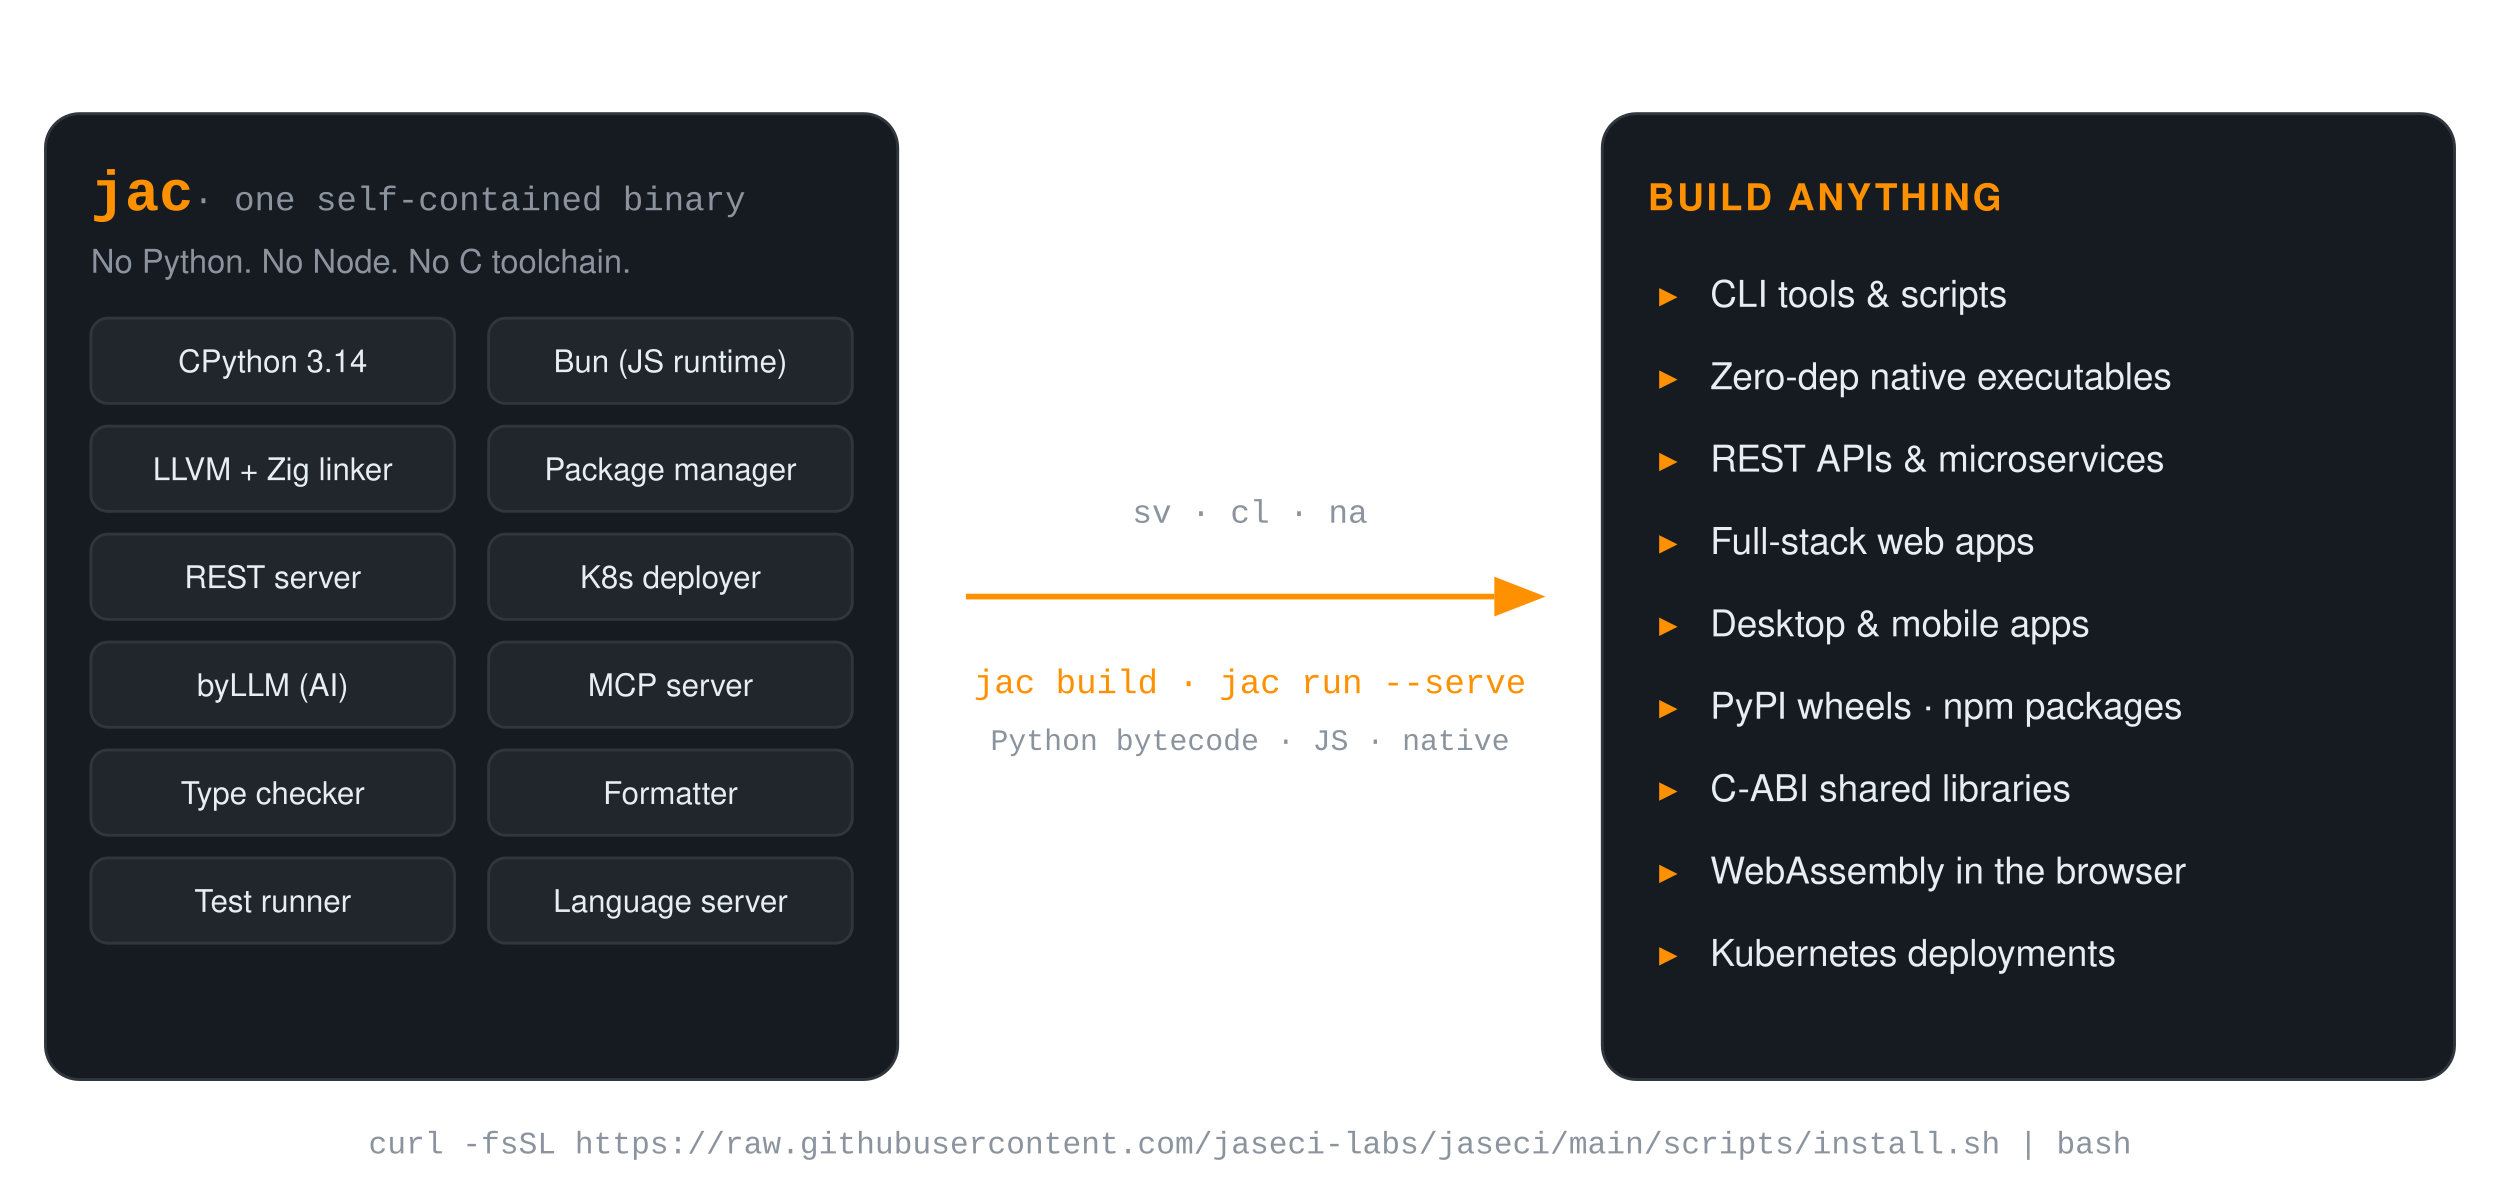
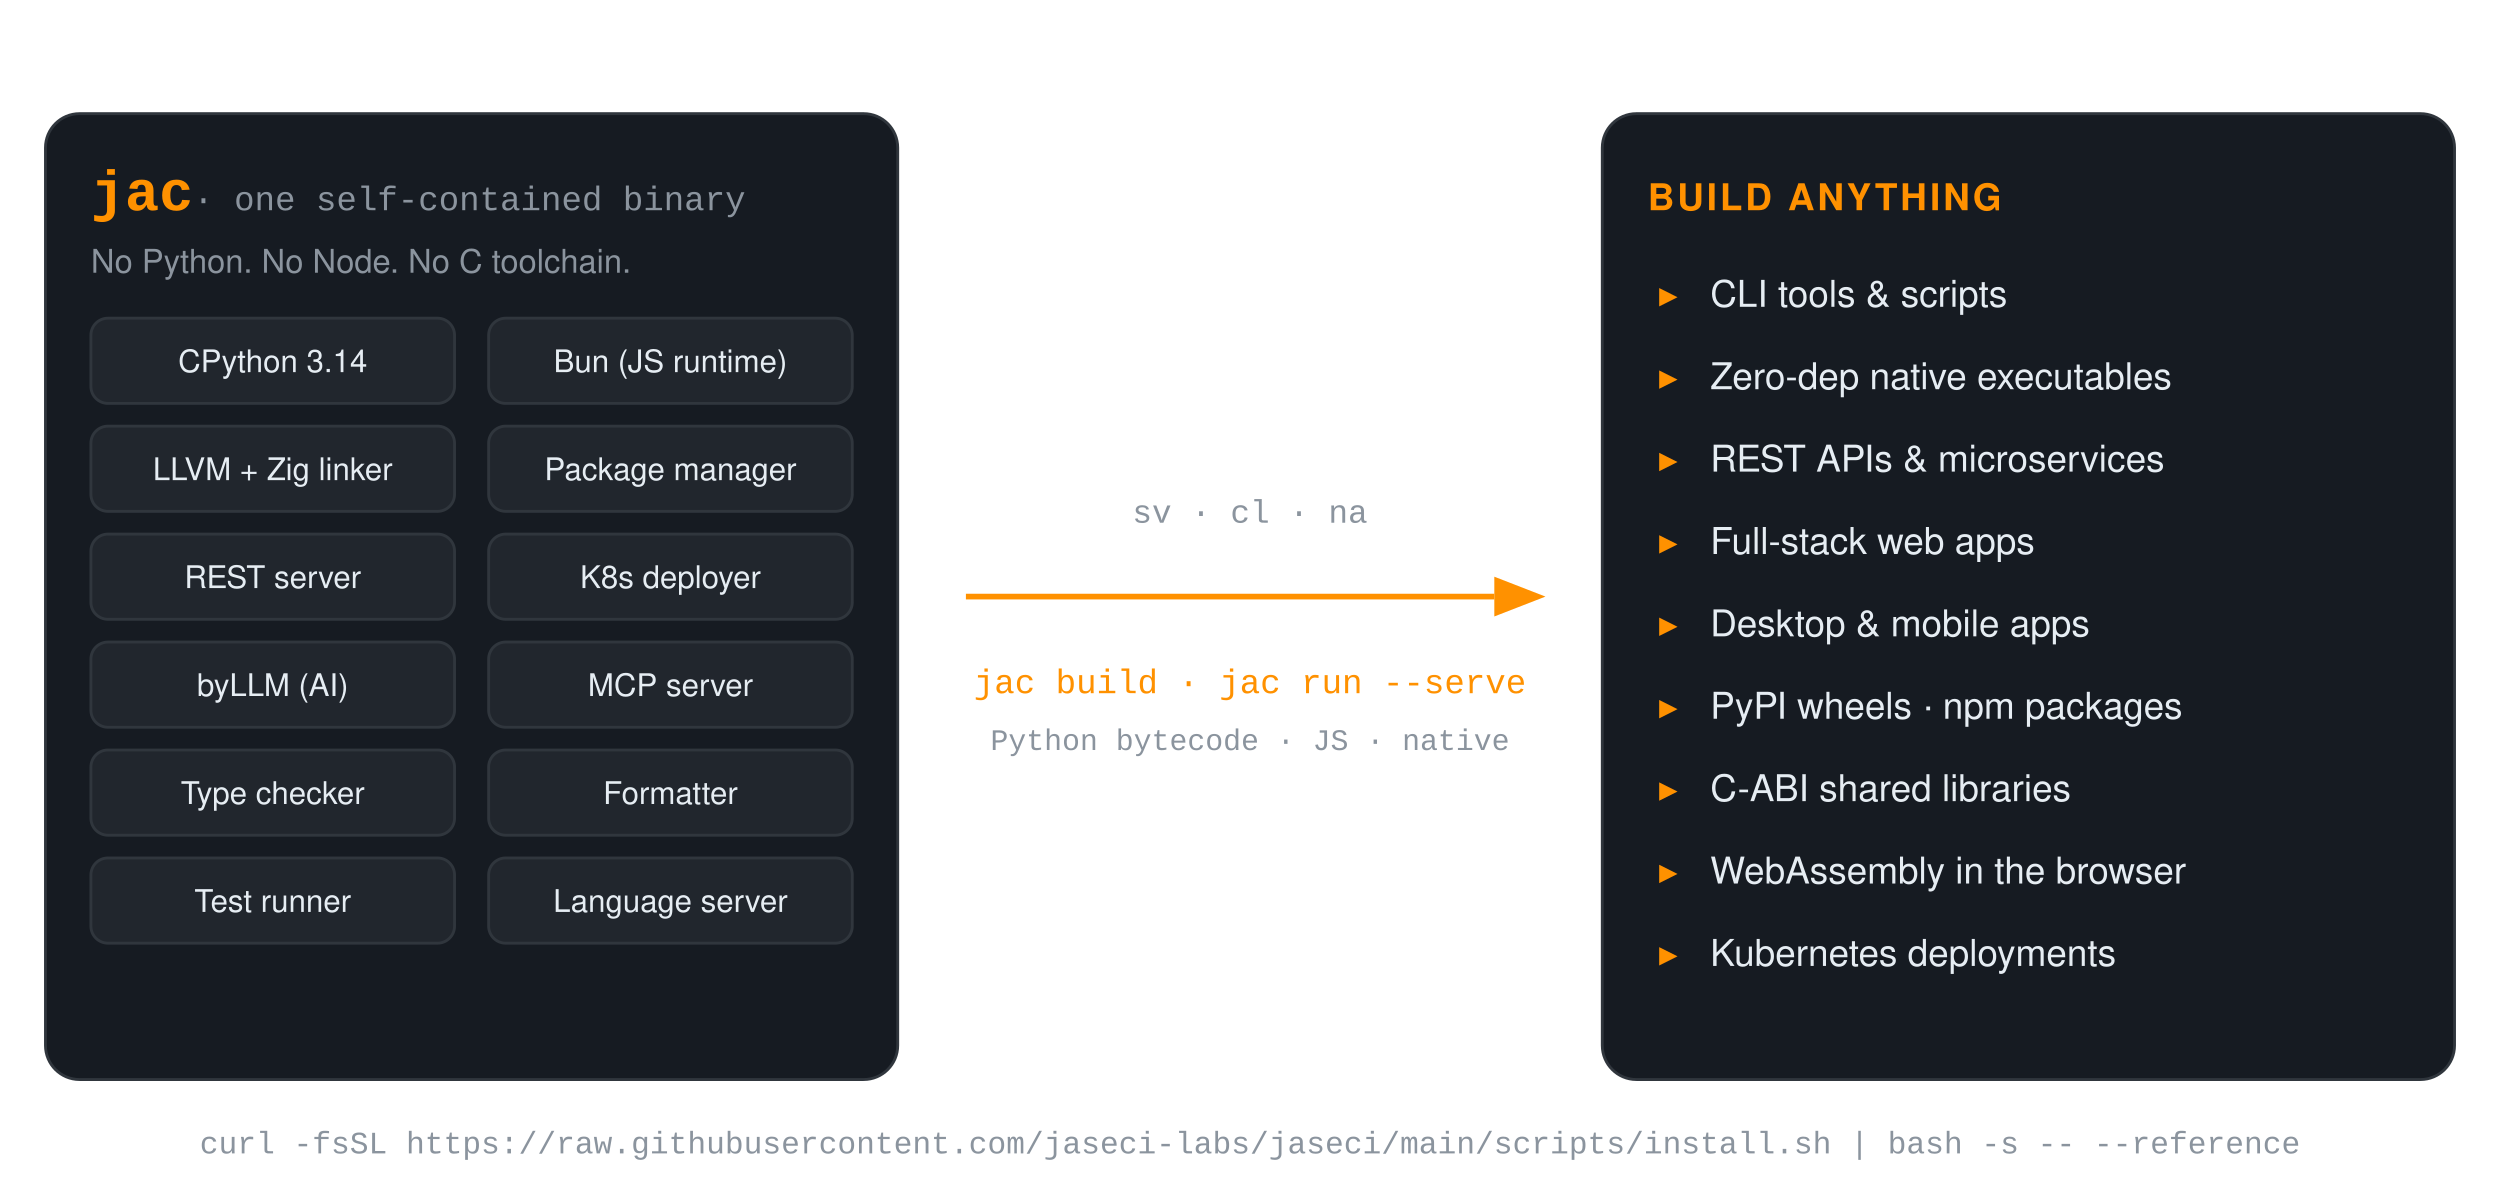
<svg xmlns="http://www.w3.org/2000/svg" width="880" height="420" viewBox="0 0 880 420" role="img" aria-label="Diagram: the single jac binary bundles the entire toolchain and builds every kind of artifact">
  <style>
    .sans { font-family: -apple-system, "Segoe UI", Helvetica, Arial, sans-serif; }
    .mono { font-family: "SFMono-Regular", Consolas, "Liberation Mono", Menlo, monospace; }
    .fg { fill: #e6edf3; }
    .dim { fill: #8b949e; }
    .acc { fill: #ff9100; }
  </style>
  <rect x="16" y="40" width="300" height="340" rx="12" fill="#161b22" stroke="#30363d" />
  <text class="mono acc" x="32" y="74" font-size="20" font-weight="bold">jac<tspan class="dim" font-size="12" font-weight="normal"> · one self-contained binary</tspan>
  </text>
  <text class="sans dim" x="32" y="96" font-size="11.5">No Python. No Node. No C toolchain.</text>
  <g font-size="11" text-anchor="middle" class="sans fg">
    <rect x="32" y="112" width="128" height="30" rx="6" fill="#21262d" stroke="#30363d" />
    <text x="96" y="131">CPython 3.14</text>
    <rect x="172" y="112" width="128" height="30" rx="6" fill="#21262d" stroke="#30363d" />
    <text x="236" y="131">Bun (JS runtime)</text>
    <rect x="32" y="150" width="128" height="30" rx="6" fill="#21262d" stroke="#30363d" />
    <text x="96" y="169">LLVM + Zig linker</text>
    <rect x="172" y="150" width="128" height="30" rx="6" fill="#21262d" stroke="#30363d" />
    <text x="236" y="169">Package manager</text>
    <rect x="32" y="188" width="128" height="30" rx="6" fill="#21262d" stroke="#30363d" />
    <text x="96" y="207">REST server</text>
    <rect x="172" y="188" width="128" height="30" rx="6" fill="#21262d" stroke="#30363d" />
    <text x="236" y="207">K8s deployer</text>
    <rect x="32" y="226" width="128" height="30" rx="6" fill="#21262d" stroke="#30363d" />
    <text x="96" y="245">byLLM (AI)</text>
    <rect x="172" y="226" width="128" height="30" rx="6" fill="#21262d" stroke="#30363d" />
    <text x="236" y="245">MCP server</text>
    <rect x="32" y="264" width="128" height="30" rx="6" fill="#21262d" stroke="#30363d" />
    <text x="96" y="283">Type checker</text>
    <rect x="172" y="264" width="128" height="30" rx="6" fill="#21262d" stroke="#30363d" />
    <text x="236" y="283">Formatter</text>
    <rect x="32" y="302" width="128" height="30" rx="6" fill="#21262d" stroke="#30363d" />
    <text x="96" y="321">Test runner</text>
    <rect x="172" y="302" width="128" height="30" rx="6" fill="#21262d" stroke="#30363d" />
    <text x="236" y="321">Language server</text>
  </g>
  <text class="mono dim" x="440" y="184" font-size="11.5" text-anchor="middle">sv · cl · na</text>
  <line x1="340" y1="210" x2="526" y2="210" stroke="#ff9100" stroke-width="2" />
  <path d="M526,203 L544,210 L526,217 Z" fill="#ff9100" />
  <text class="mono acc" x="440" y="244" font-size="12" text-anchor="middle">jac build · jac run --serve</text>
  <text class="mono dim" x="440" y="264" font-size="10.5" text-anchor="middle">Python bytecode · JS · native</text>
  <rect x="564" y="40" width="300" height="340" rx="12" fill="#161b22" stroke="#30363d" />
  <text class="sans acc" x="580" y="74" font-size="13" font-weight="bold" letter-spacing="1">BUILD ANYTHING</text>
  <g font-size="13" class="sans">
    <text class="acc" x="584" y="108">▸</text>
    <text class="fg" x="602" y="108">CLI tools &amp; scripts</text>
    <text class="acc" x="584" y="137">▸</text>
    <text class="fg" x="602" y="137">Zero-dep native executables</text>
    <text class="acc" x="584" y="166">▸</text>
    <text class="fg" x="602" y="166">REST APIs &amp; microservices</text>
    <text class="acc" x="584" y="195">▸</text>
    <text class="fg" x="602" y="195">Full-stack web apps</text>
    <text class="acc" x="584" y="224">▸</text>
    <text class="fg" x="602" y="224">Desktop &amp; mobile apps</text>
    <text class="acc" x="584" y="253">▸</text>
    <text class="fg" x="602" y="253">PyPI wheels · npm packages</text>
    <text class="acc" x="584" y="282">▸</text>
    <text class="fg" x="602" y="282">C-ABI shared libraries</text>
    <text class="acc" x="584" y="311">▸</text>
    <text class="fg" x="602" y="311">WebAssembly in the browser</text>
    <text class="acc" x="584" y="340">▸</text>
    <text class="fg" x="602" y="340">Kubernetes deployments</text>
  </g>
-   <text class="mono dim" x="440" y="406" font-size="11" text-anchor="middle">curl -fsSL https://raw.githubusercontent.com/jaseci-labs/jaseci/main/scripts/install.sh | bash</text>
+   <text class="mono dim" x="440" y="406" font-size="11" text-anchor="middle">curl -fsSL https://raw.githubusercontent.com/jaseci-labs/jaseci/main/scripts/install.sh | bash -s -- --reference</text>
</svg>
